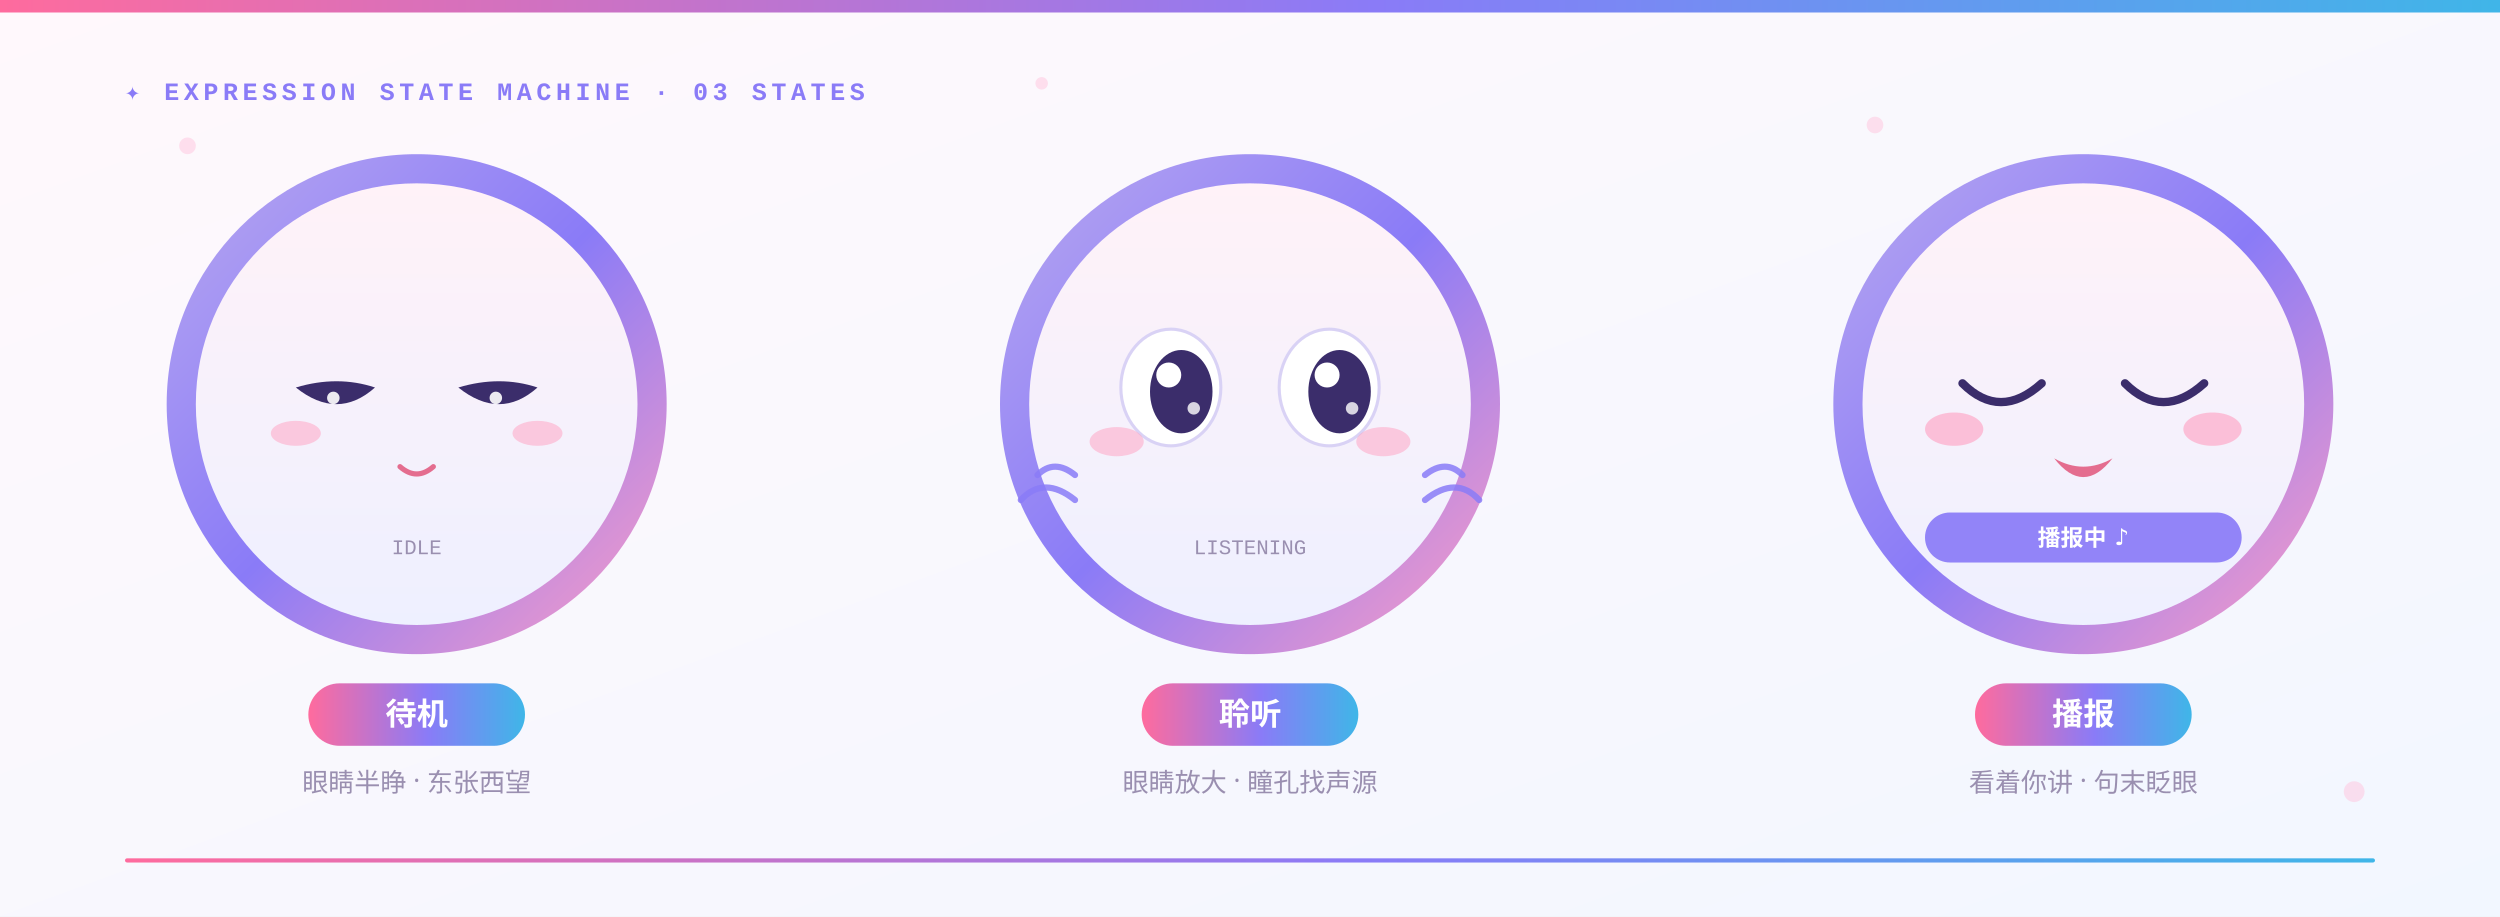
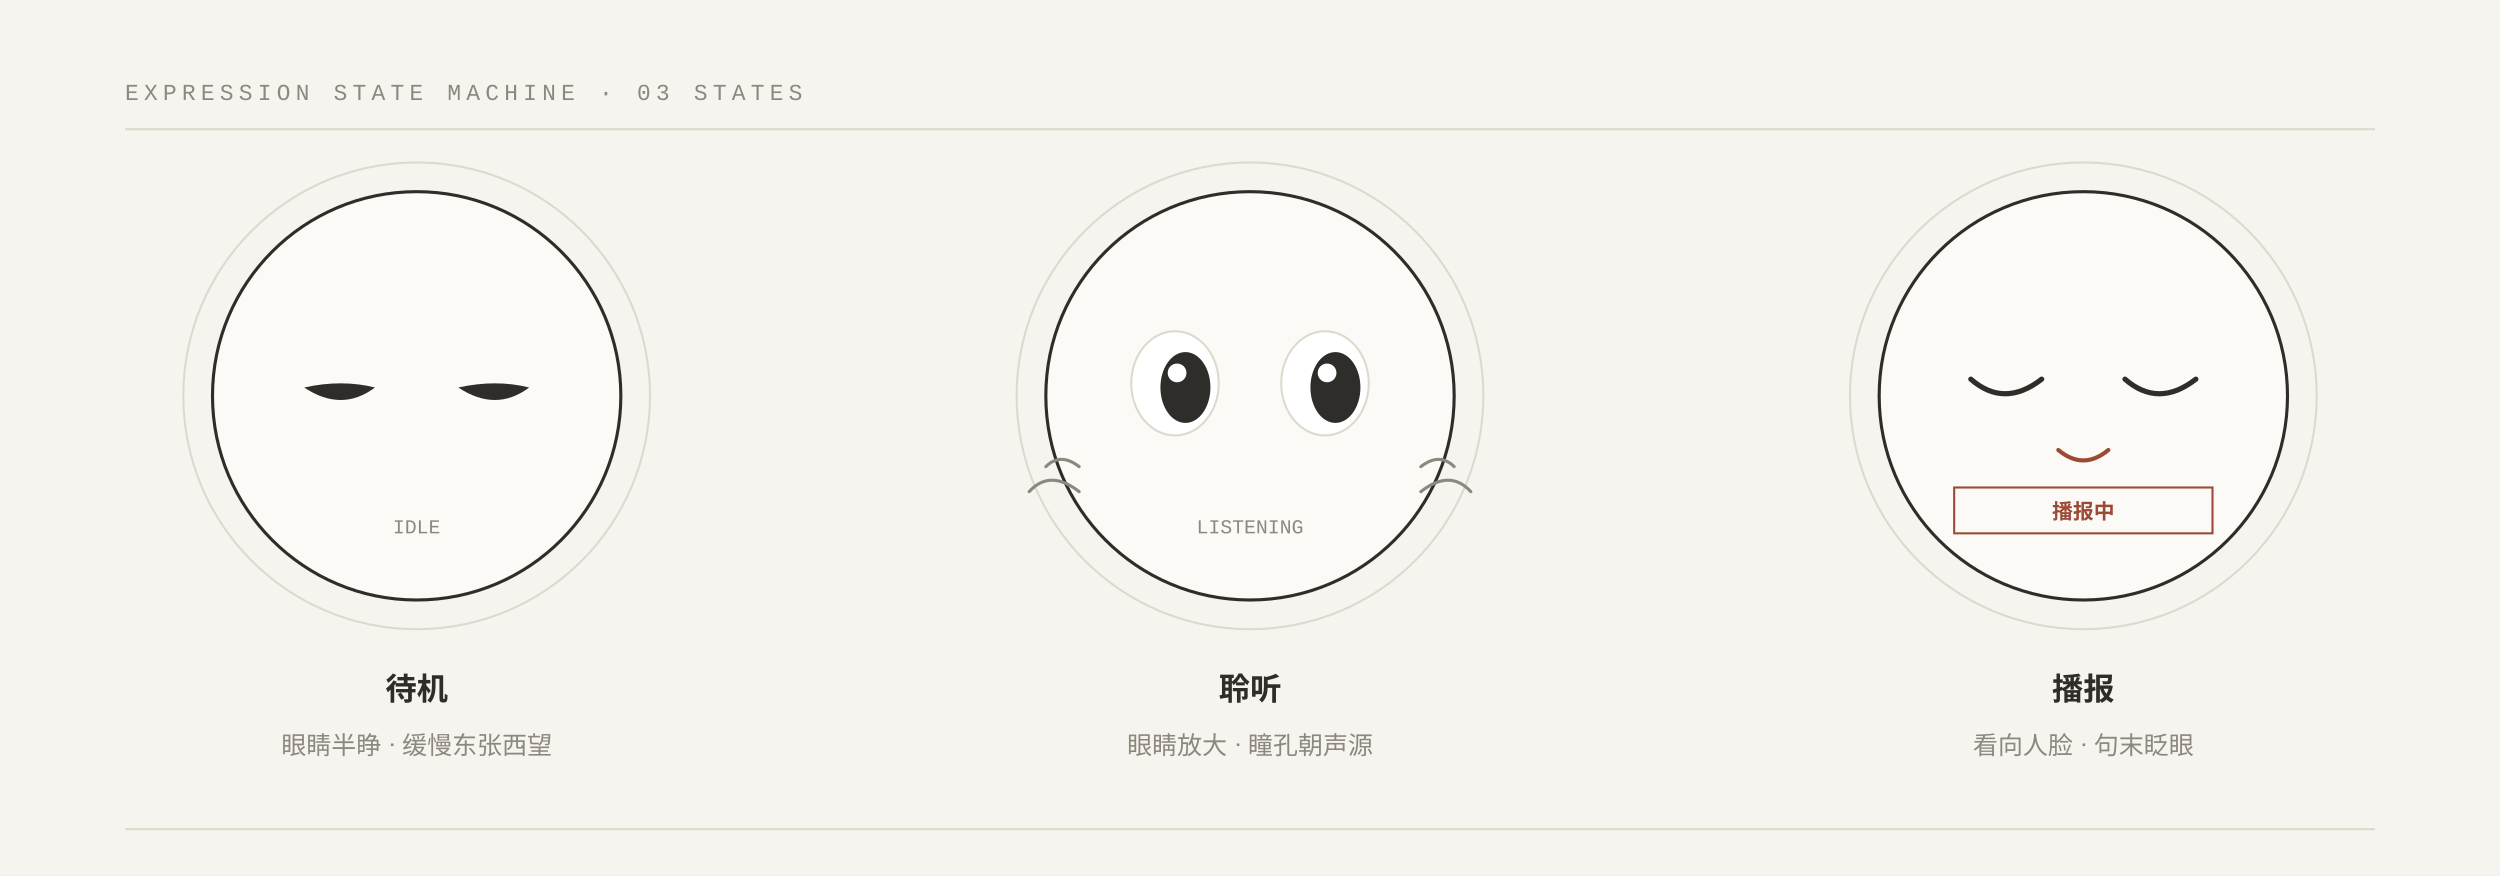
- <svg xmlns="http://www.w3.org/2000/svg" viewBox="0 0 1200 440" width="1200" height="440" role="img" aria-label="手表三种表情状态：待机、聆听、播报（二次元粉彩）">
+ <svg xmlns="http://www.w3.org/2000/svg" viewBox="0 0 1200 420" width="1200" height="420" role="img" aria-label="手表三种表情状态：待机、聆听、播报">
  <defs>
    <style>
-       .h{font-family:"Yuanti SC","YouYuan","PingFang SC","Microsoft YaHei",sans-serif}
+       .h{font-family:"Helvetica Neue",Helvetica,"Hiragino Sans","PingFang SC","Microsoft YaHei",sans-serif}
      .m{font-family:"SF Mono",Consolas,"Liberation Mono",monospace}
    </style>
-     <linearGradient id="bg2" x1="0" y1="0" x2="1" y2="1">
-       <stop offset="0" stop-color="#fff8fc" />
-       <stop offset="100%" stop-color="#f2f7ff" />
-     </linearGradient>
-     <linearGradient id="ttl2" x1="0" y1="0" x2="1" y2="0">
-       <stop offset="0" stop-color="#ff6b9d" />
-       <stop offset="55%" stop-color="#8a7bf7" />
-       <stop offset="100%" stop-color="#3fb6e8" />
-     </linearGradient>
-     <linearGradient id="screen" x1="0" y1="0" x2="0" y2="1">
-       <stop offset="0" stop-color="#fff2f8" />
-       <stop offset="100%" stop-color="#eef0ff" />
-     </linearGradient>
-     <linearGradient id="bezel2" x1="0" y1="0" x2="1" y2="1">
-       <stop offset="0" stop-color="#b8a8f0" />
-       <stop offset="50%" stop-color="#8a7bf7" />
-       <stop offset="100%" stop-color="#ff9ec4" />
-     </linearGradient>
  </defs>
-   <rect width="1200" height="440" fill="url(#bg2)" />
-   <g fill="#ffc4dd" opacity=".5">
-     <circle cx="90" cy="70" r="4" />
-     <circle cx="500" cy="40" r="3" />
-     <circle cx="900" cy="60" r="4" />
-     <circle cx="1130" cy="380" r="5" />
+   <rect width="1200" height="420" fill="#f6f4ee" />
+   <text x="60" y="48" class="m" font-size="11" letter-spacing="2.5" fill="#8d887e">EXPRESSION STATE MACHINE · 03 STATES</text>
+   <line x1="60" y1="62" x2="1140" y2="62" stroke="#ded9cd" />
+   <g transform="translate(200 190)">
+     <circle r="112" fill="none" stroke="#ded9cd" stroke-width="1" />
+     <circle r="98" fill="#fbfaf6" stroke="#2f2d29" stroke-width="1.5" />
+     <g fill="#2f2d29">
+       <path d="M-54 -4 q18 -4 34 0 q-16 12 -34 0z" />
+       <path d="M20 -4 q18 -4 34 0 q-16 12 -34 0z" />
+     </g>
+     <text x="0" y="66" class="m" font-size="9.5" fill="#8d887e" text-anchor="middle">IDLE</text>
  </g>
-   <rect x="0" y="0" width="1200" height="6" fill="url(#ttl2)" />
-   <text x="60" y="48" class="m" font-size="12" letter-spacing="2.2" font-weight="700" fill="#8a7bf7">✦ EXPRESSION STATE MACHINE · 03 STATES</text>
-   <g transform="translate(200 194)">
-     <circle r="120" fill="url(#bezel2)" />
-     <circle r="106" fill="url(#screen)" />
-     <g fill="#3b2d6b">
-       <path d="M-58 -8 q20 -6 38 0 q-18 16 -38 0z" />
-       <path d="M20 -8 q20 -6 38 0 q-18 16 -38 0z" />
+   <text x="200" y="336" class="h" font-size="15" font-weight="600" fill="#2f2d29" text-anchor="middle">待机</text>
+   <text x="200" y="362" class="h" font-size="12" fill="#8d887e" text-anchor="middle">眼睛半睁 · 缓慢东张西望</text>
+   <g transform="translate(600 190)">
+     <circle r="112" fill="none" stroke="#ded9cd" stroke-width="1" />
+     <circle r="98" fill="#fbfaf6" stroke="#2f2d29" stroke-width="1.5" />
+     <g>
+       <ellipse cx="-36" cy="-6" rx="21" ry="25" fill="#fff" stroke="#ded9cd" stroke-width="1" />
+       <ellipse cx="36" cy="-6" rx="21" ry="25" fill="#fff" stroke="#ded9cd" stroke-width="1" />
+       <ellipse cx="-31" cy="-4" rx="12" ry="17" fill="#2f2d29" />
+       <ellipse cx="41" cy="-4" rx="12" ry="17" fill="#2f2d29" />
+       <circle cx="-35" cy="-11" r="4.5" fill="#fff" />
+       <circle cx="37" cy="-11" r="4.5" fill="#fff" />
    </g>
-     <g fill="#fff" opacity=".9">
-       <circle cx="-40" cy="-3" r="3" />
-       <circle cx="38" cy="-3" r="3" />
+     <g stroke="#8d887e" stroke-width="1.5" fill="none" stroke-linecap="round">
+       <path d="M-82 34 q-9 -7 -16 0 M-82 46 q-14 -11 -24 0" />
+       <path d="M82 34 q9 -7 16 0 M82 46 q14 -11 24 0" />
    </g>
-     <ellipse cx="-58" cy="14" rx="12" ry="6" fill="#ff9fc0" opacity=".5" />
-     <ellipse cx="58" cy="14" rx="12" ry="6" fill="#ff9fc0" opacity=".5" />
-     <path d="M-8 30 q8 7 16 0" stroke="#e46d8f" stroke-width="2.5" fill="none" stroke-linecap="round" />
-     <text x="0" y="72" class="m" font-size="10" fill="#9a8fb0" text-anchor="middle">IDLE</text>
+     <text x="0" y="66" class="m" font-size="9.5" fill="#8d887e" text-anchor="middle">LISTENING</text>
  </g>
-   <rect x="148" y="328" width="104" height="30" rx="15" fill="url(#ttl2)" />
-   <text x="200" y="348" class="h" font-size="15" font-weight="800" fill="#fff" text-anchor="middle">待机</text>
-   <text x="200" y="380" class="h" font-size="12.5" fill="#9a8fb0" text-anchor="middle">眼睛半睁 · 东张西望</text>
-   <g transform="translate(600 194)">
-     <circle r="120" fill="url(#bezel2)" />
-     <circle r="106" fill="url(#screen)" />
-     <g>
-       <ellipse cx="-38" cy="-8" rx="24" ry="28" fill="#fff" stroke="#d9d2f5" stroke-width="1.5" />
-       <ellipse cx="38" cy="-8" rx="24" ry="28" fill="#fff" stroke="#d9d2f5" stroke-width="1.5" />
-       <ellipse cx="-33" cy="-6" rx="15" ry="20" fill="#3b2d6b" />
-       <ellipse cx="43" cy="-6" rx="15" ry="20" fill="#3b2d6b" />
-       <circle cx="-39" cy="-14" r="6" fill="#fff" />
-       <circle cx="37" cy="-14" r="6" fill="#fff" />
-       <circle cx="-27" cy="2" r="3" fill="#fff" opacity=".8" />
-       <circle cx="49" cy="2" r="3" fill="#fff" opacity=".8" />
+   <text x="600" y="336" class="h" font-size="15" font-weight="600" fill="#2f2d29" text-anchor="middle">聆听</text>
+   <text x="600" y="362" class="h" font-size="12" fill="#8d887e" text-anchor="middle">眼睛放大 · 瞳孔朝声源</text>
+   <g transform="translate(1000 190)">
+     <circle r="112" fill="none" stroke="#ded9cd" stroke-width="1" />
+     <circle r="98" fill="#fbfaf6" stroke="#2f2d29" stroke-width="1.5" />
+     <g stroke="#2f2d29" stroke-width="2.5" fill="none" stroke-linecap="round">
+       <path d="M-54 -8 q16 14 34 0" />
+       <path d="M20 -8 q16 14 34 0" />
    </g>
-     <g stroke="#8a7bf7" stroke-width="3" fill="none" stroke-linecap="round" opacity=".85">
-       <path d="M-84 34 q-10 -8 -18 0 M-84 46 q-15 -12 -26 0" />
-       <path d="M84 34 q10 -8 18 0 M84 46 q15 -12 26 0" />
-     </g>
-     <ellipse cx="-64" cy="18" rx="13" ry="7" fill="#ff9fc0" opacity=".5" />
-     <ellipse cx="64" cy="18" rx="13" ry="7" fill="#ff9fc0" opacity=".5" />
-     <text x="0" y="72" class="m" font-size="10" fill="#9a8fb0" text-anchor="middle">LISTENING</text>
+     <path d="M-12 26 q12 10 24 0" fill="none" stroke="#9c4a35" stroke-width="2" stroke-linecap="round" />
+     <rect x="-62" y="44" width="124" height="22" fill="#fbfaf6" stroke="#9c4a35" stroke-width="1" />
+     <text x="0" y="59" class="h" font-size="10" font-weight="600" fill="#9c4a35" text-anchor="middle">播报中</text>
  </g>
-   <rect x="548" y="328" width="104" height="30" rx="15" fill="url(#ttl2)" />
-   <text x="600" y="348" class="h" font-size="15" font-weight="800" fill="#fff" text-anchor="middle">聆听</text>
-   <text x="600" y="380" class="h" font-size="12.5" fill="#9a8fb0" text-anchor="middle">眼睛放大 · 瞳孔找声源</text>
-   <g transform="translate(1000 194)">
-     <circle r="120" fill="url(#bezel2)" />
-     <circle r="106" fill="url(#screen)" />
-     <g stroke="#3b2d6b" stroke-width="4" fill="none" stroke-linecap="round">
-       <path d="M-58 -10 q18 18 38 0" />
-       <path d="M20 -10 q18 18 38 0" />
-     </g>
-     <ellipse cx="-62" cy="12" rx="14" ry="8" fill="#ff9fc0" opacity=".6" />
-     <ellipse cx="62" cy="12" rx="14" ry="8" fill="#ff9fc0" opacity=".6" />
-     <path d="M-14 26 q14 18 28 0 q-14 8 -28 0z" fill="#e46d8f" />
-     <rect x="-76" y="52" width="152" height="24" rx="12" fill="#8a7bf7" opacity=".92" />
-     <text x="0" y="68" class="h" font-size="11" font-weight="800" fill="#fff" text-anchor="middle">播报中 ♪</text>
-   </g>
-   <rect x="948" y="328" width="104" height="30" rx="15" fill="url(#ttl2)" />
-   <text x="1000" y="348" class="h" font-size="15" font-weight="800" fill="#fff" text-anchor="middle">播报</text>
-   <text x="1000" y="380" class="h" font-size="12.5" fill="#9a8fb0" text-anchor="middle">看着你讲 · 句末眨眼</text>
-   <rect x="60" y="412" width="1080" height="2" rx="1" fill="url(#ttl2)" />
+   <text x="1000" y="336" class="h" font-size="15" font-weight="600" fill="#2f2d29" text-anchor="middle">播报</text>
+   <text x="1000" y="362" class="h" font-size="12" fill="#8d887e" text-anchor="middle">看向人脸 · 句末眨眼</text>
+   <line x1="60" y1="398" x2="1140" y2="398" stroke="#ded9cd" />
</svg>
